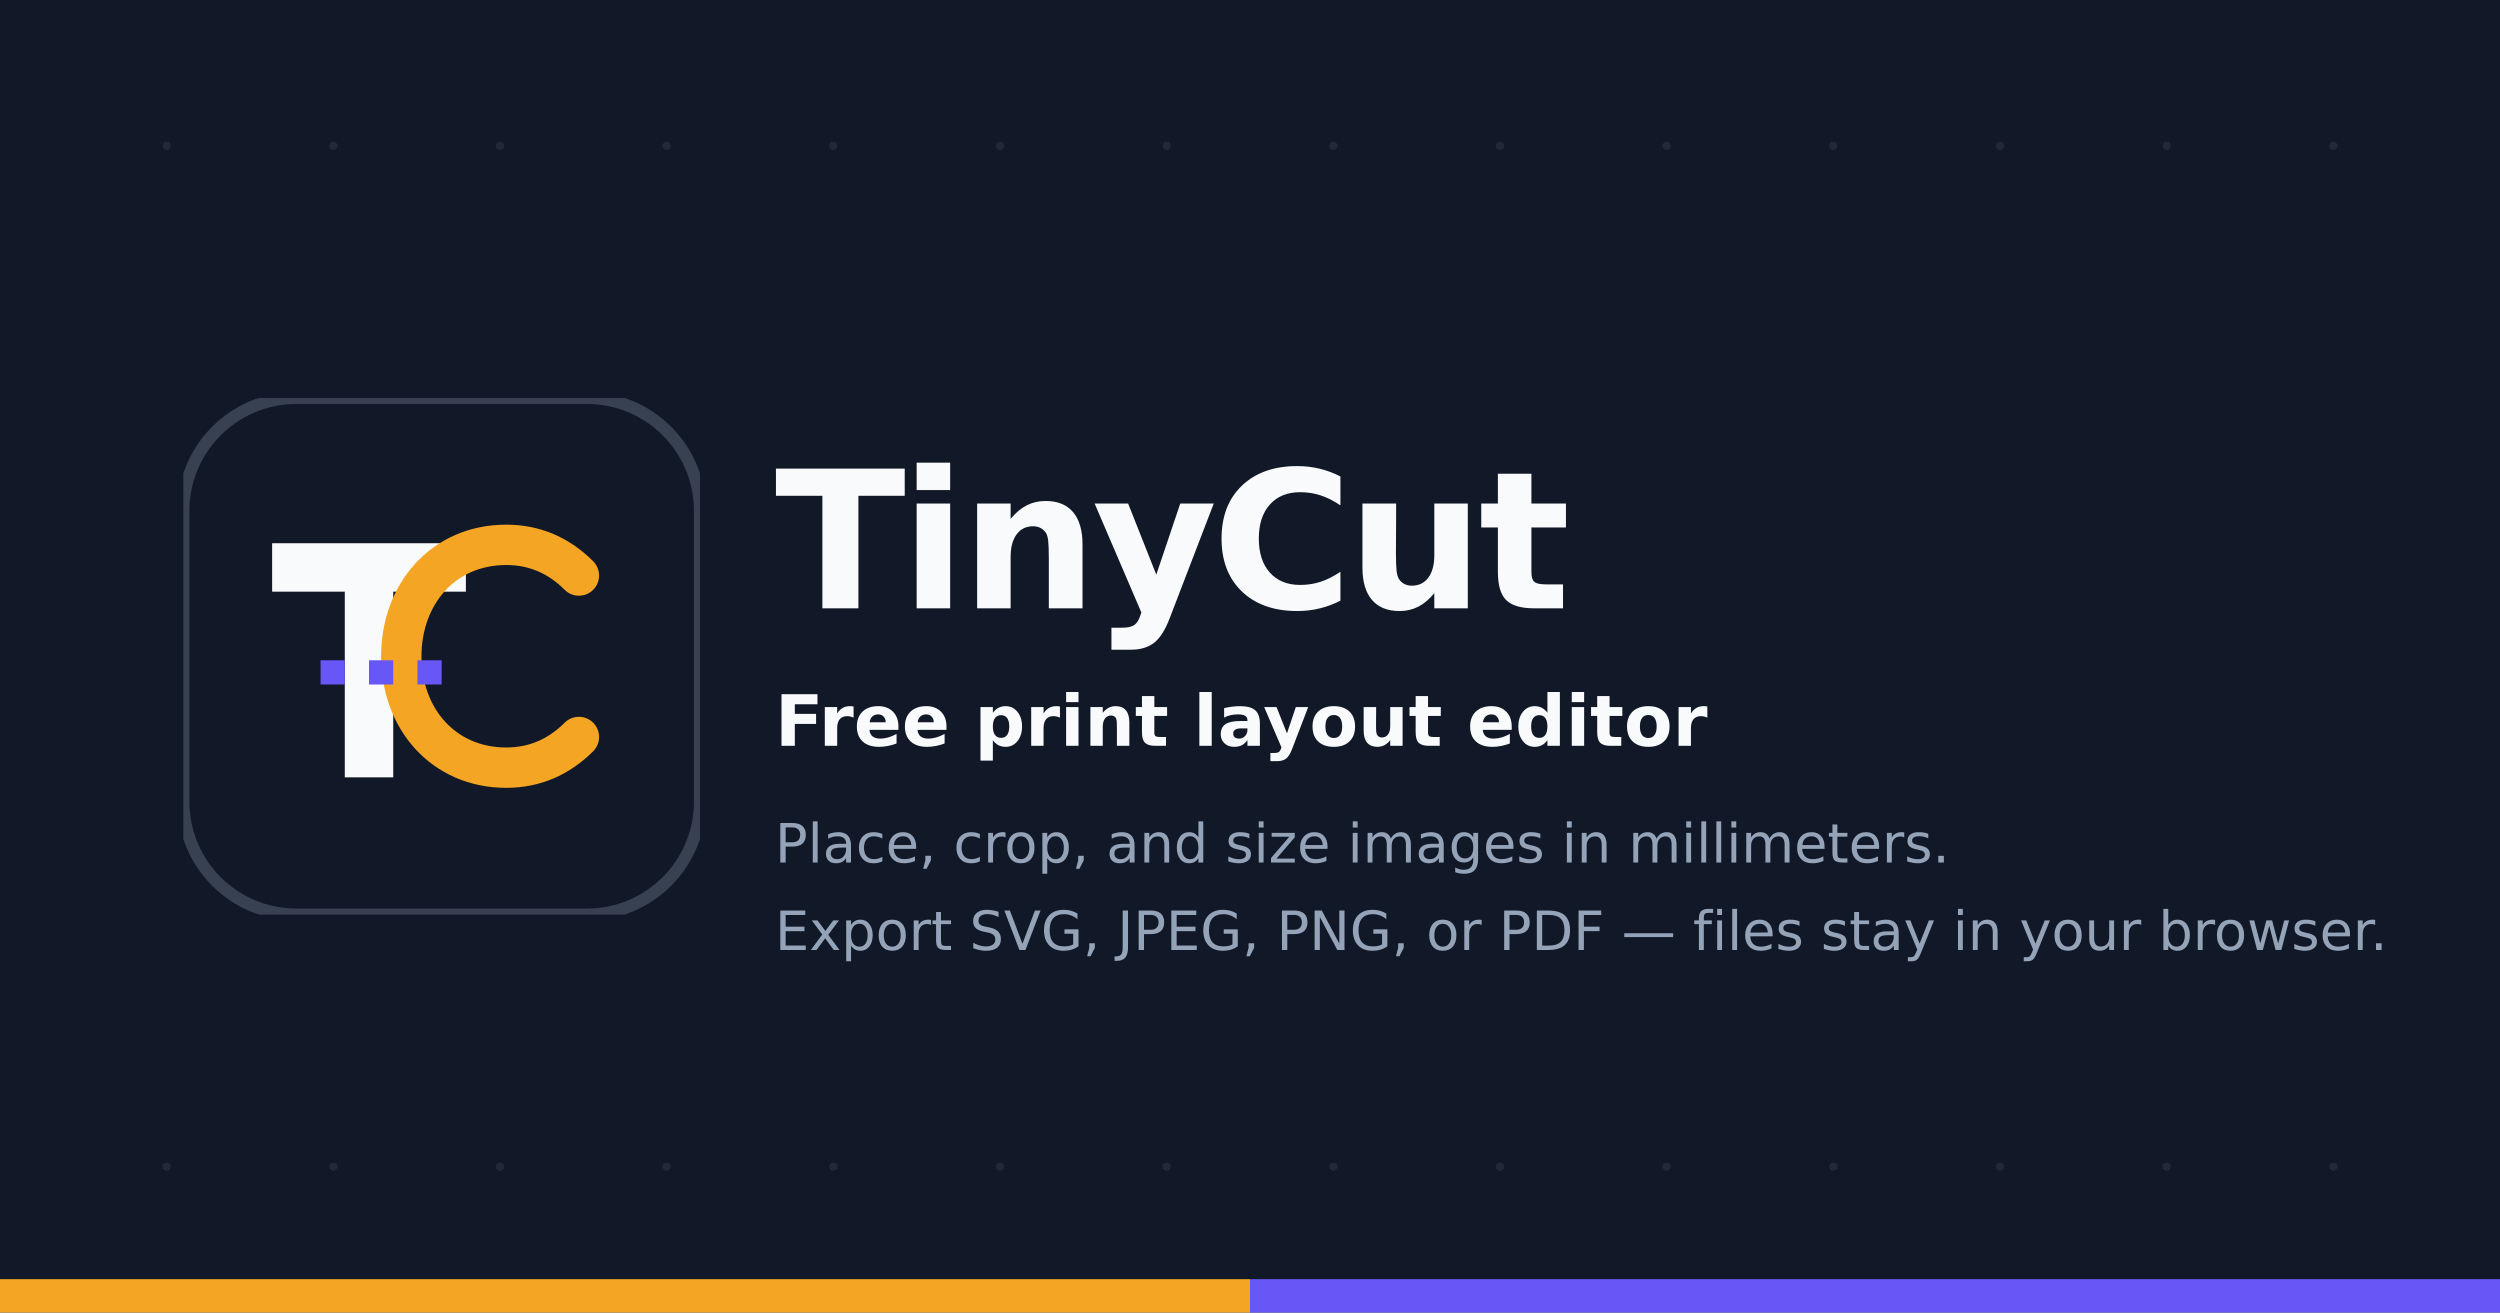
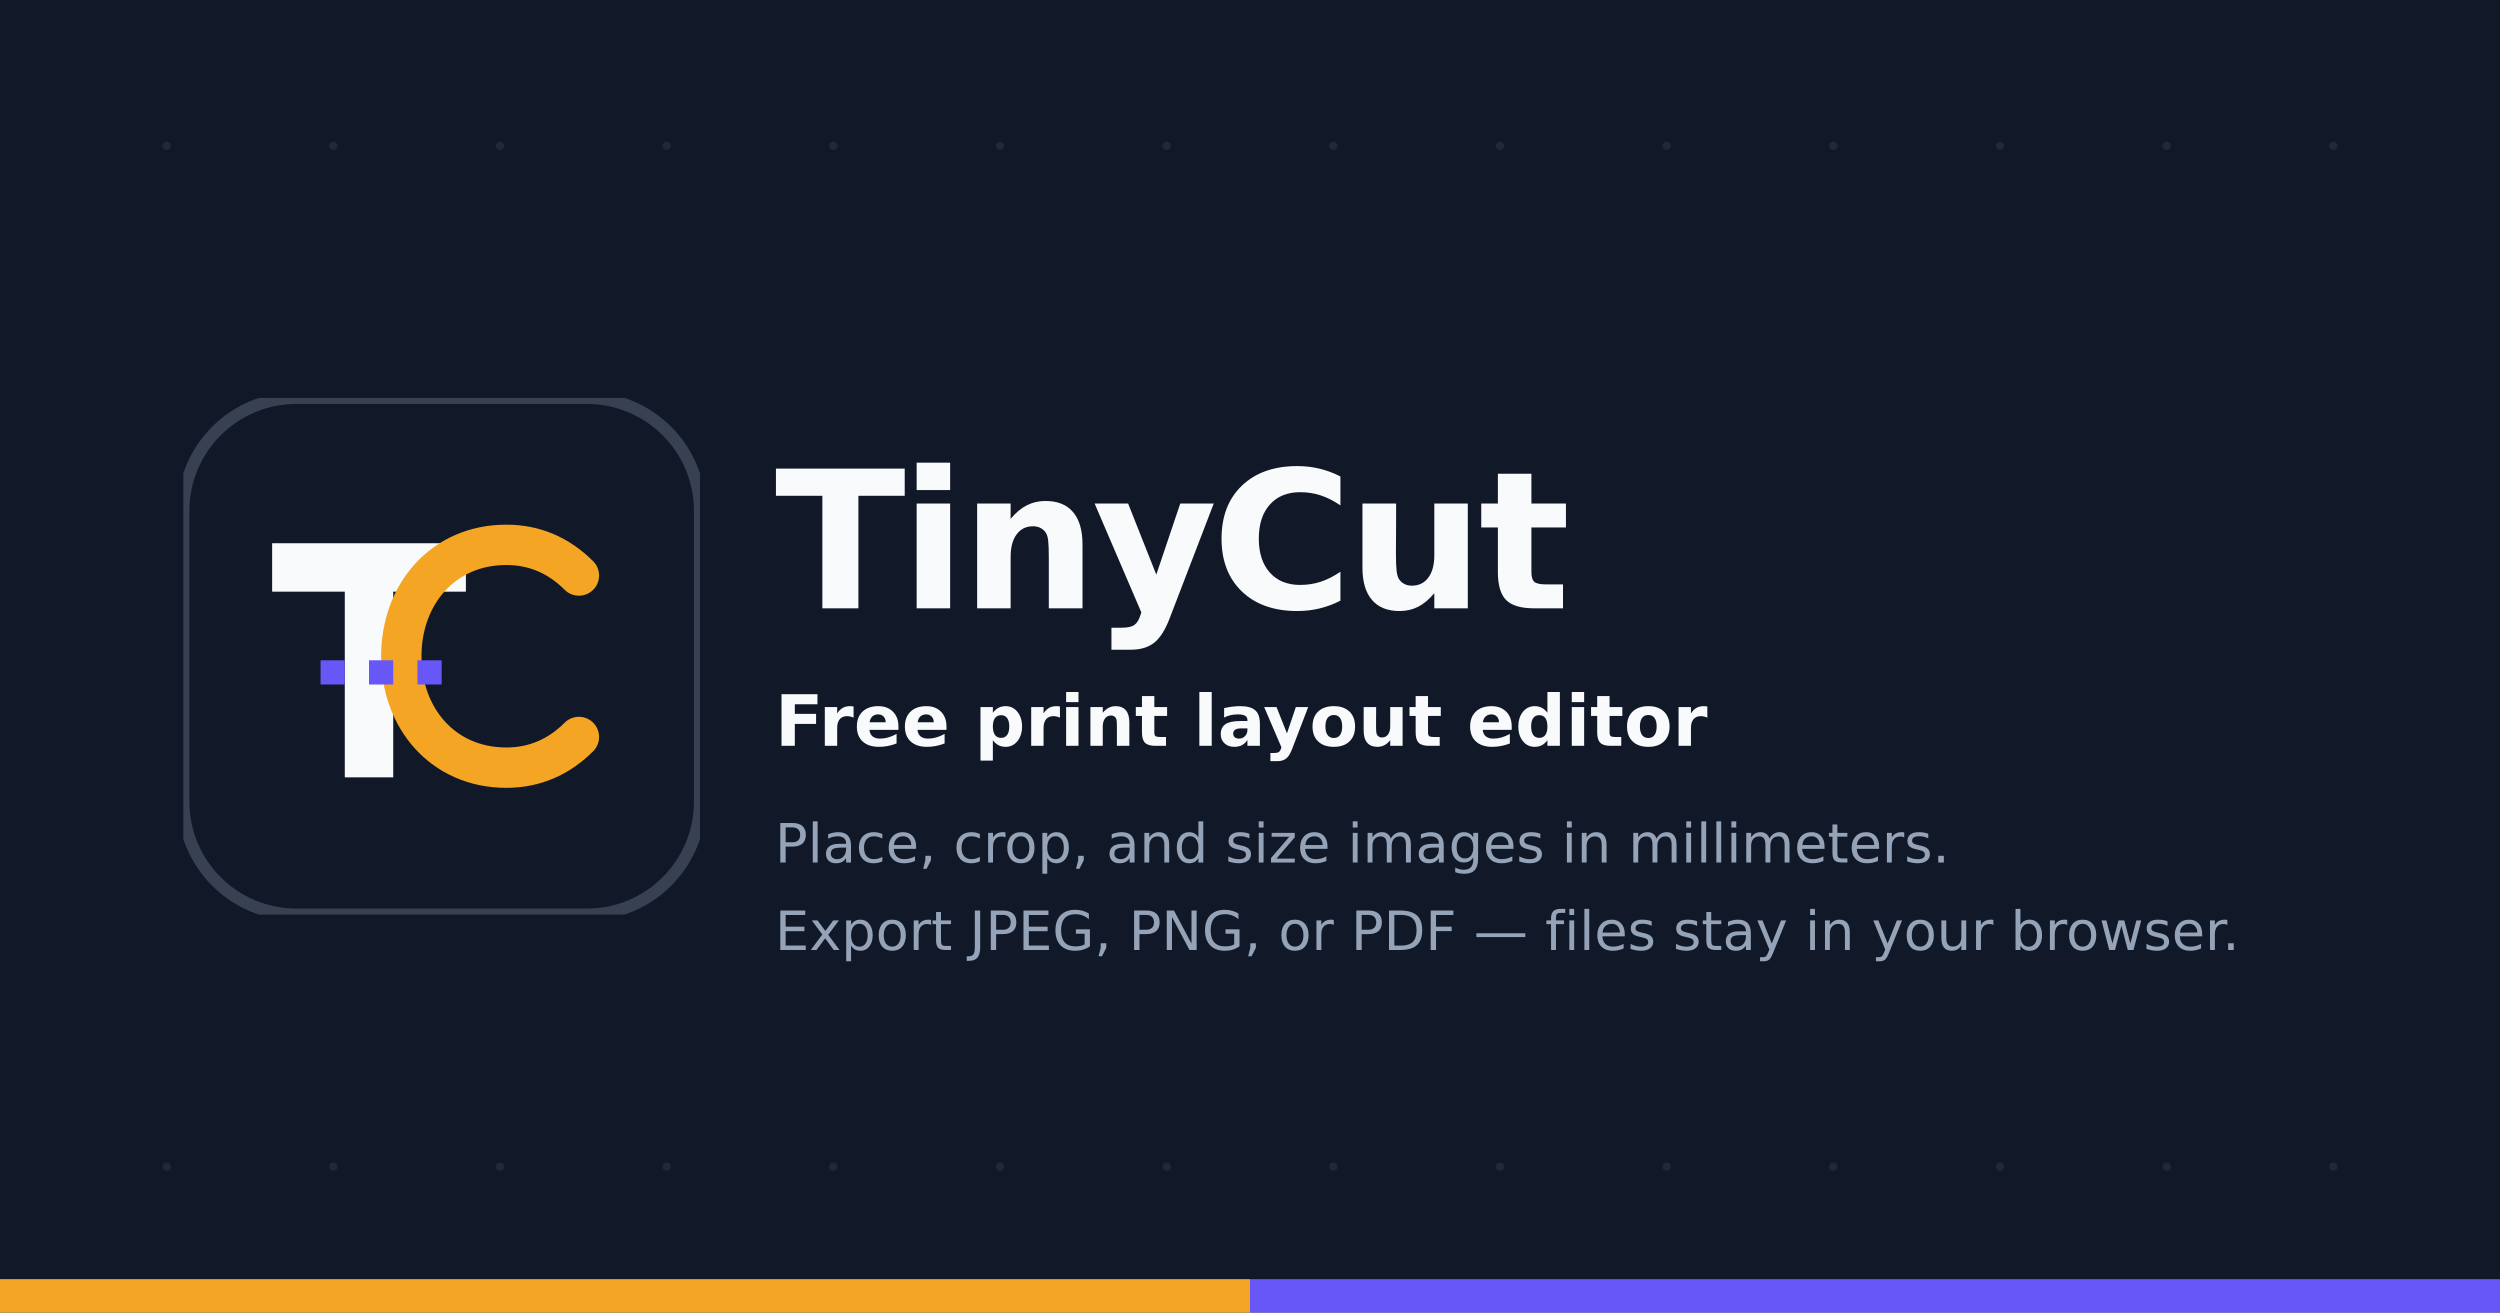
<svg xmlns="http://www.w3.org/2000/svg" width="1200" height="630" viewBox="0 0 1200 630" role="img" aria-labelledby="title desc">
  <rect width="1200" height="630" fill="#111827" />
  <g fill="#1F2937">
    <circle cx="80" cy="70" r="2" />
    <circle cx="160" cy="70" r="2" />
    <circle cx="240" cy="70" r="2" />
    <circle cx="320" cy="70" r="2" />
    <circle cx="400" cy="70" r="2" />
    <circle cx="480" cy="70" r="2" />
    <circle cx="560" cy="70" r="2" />
    <circle cx="640" cy="70" r="2" />
    <circle cx="720" cy="70" r="2" />
    <circle cx="800" cy="70" r="2" />
    <circle cx="880" cy="70" r="2" />
    <circle cx="960" cy="70" r="2" />
    <circle cx="1040" cy="70" r="2" />
    <circle cx="1120" cy="70" r="2" />
    <circle cx="80" cy="560" r="2" />
    <circle cx="160" cy="560" r="2" />
    <circle cx="240" cy="560" r="2" />
    <circle cx="320" cy="560" r="2" />
    <circle cx="400" cy="560" r="2" />
    <circle cx="480" cy="560" r="2" />
    <circle cx="560" cy="560" r="2" />
    <circle cx="640" cy="560" r="2" />
    <circle cx="720" cy="560" r="2" />
    <circle cx="800" cy="560" r="2" />
    <circle cx="880" cy="560" r="2" />
    <circle cx="960" cy="560" r="2" />
    <circle cx="1040" cy="560" r="2" />
    <circle cx="1120" cy="560" r="2" />
  </g>
  <g transform="translate(88, 191)">
    <svg width="248" height="248" viewBox="0 0 64 64">
      <rect width="64" height="64" rx="14" fill="#111827" stroke="#374151" stroke-width="1.5" />
      <path d="M11 18h24v6h-9v23h-6V24h-9z" fill="#F8FAFC" />
      <path d="M49 22c-2.5-2.5-5.5-3.8-9-3.8-7.8 0-13 6.1-13 13.8s5.2 13.8 13 13.8c3.5 0 6.5-1.3 9-3.8" fill="none" stroke="#F5A524" stroke-width="5" stroke-linecap="round" />
      <path d="M17 34h16" fill="none" stroke="#6657F6" stroke-width="3" stroke-dasharray="3 3" />
    </svg>
  </g>
  <text x="372" y="292" font-family="Fira Sans, DejaVu Sans, sans-serif" font-weight="700" font-size="92" fill="#F8FAFC" letter-spacing="-2.5">TinyCut</text>
  <text x="372" y="358" font-family="Fira Sans, DejaVu Sans, sans-serif" font-weight="600" font-size="34" fill="#F8FAFC">Free print layout editor</text>
  <text x="372" y="414" font-family="Fira Sans, DejaVu Sans, sans-serif" font-weight="400" font-size="26" fill="#94A3B8">Place, crop, and size images in millimeters.</text>
-   <text x="372" y="456" font-family="Fira Sans, DejaVu Sans, sans-serif" font-weight="400" font-size="26" fill="#94A3B8">Export SVG, JPEG, PNG, or PDF — files stay in your browser.</text>
+   <text x="372" y="456" font-family="Fira Sans, DejaVu Sans, sans-serif" font-weight="400" font-size="26" fill="#94A3B8">Export JPEG, PNG, or PDF — files stay in your browser.</text>
  <rect x="0" y="614" width="600" height="16" fill="#F5A524" />
  <rect x="600" y="614" width="600" height="16" fill="#6657F6" />
</svg>
